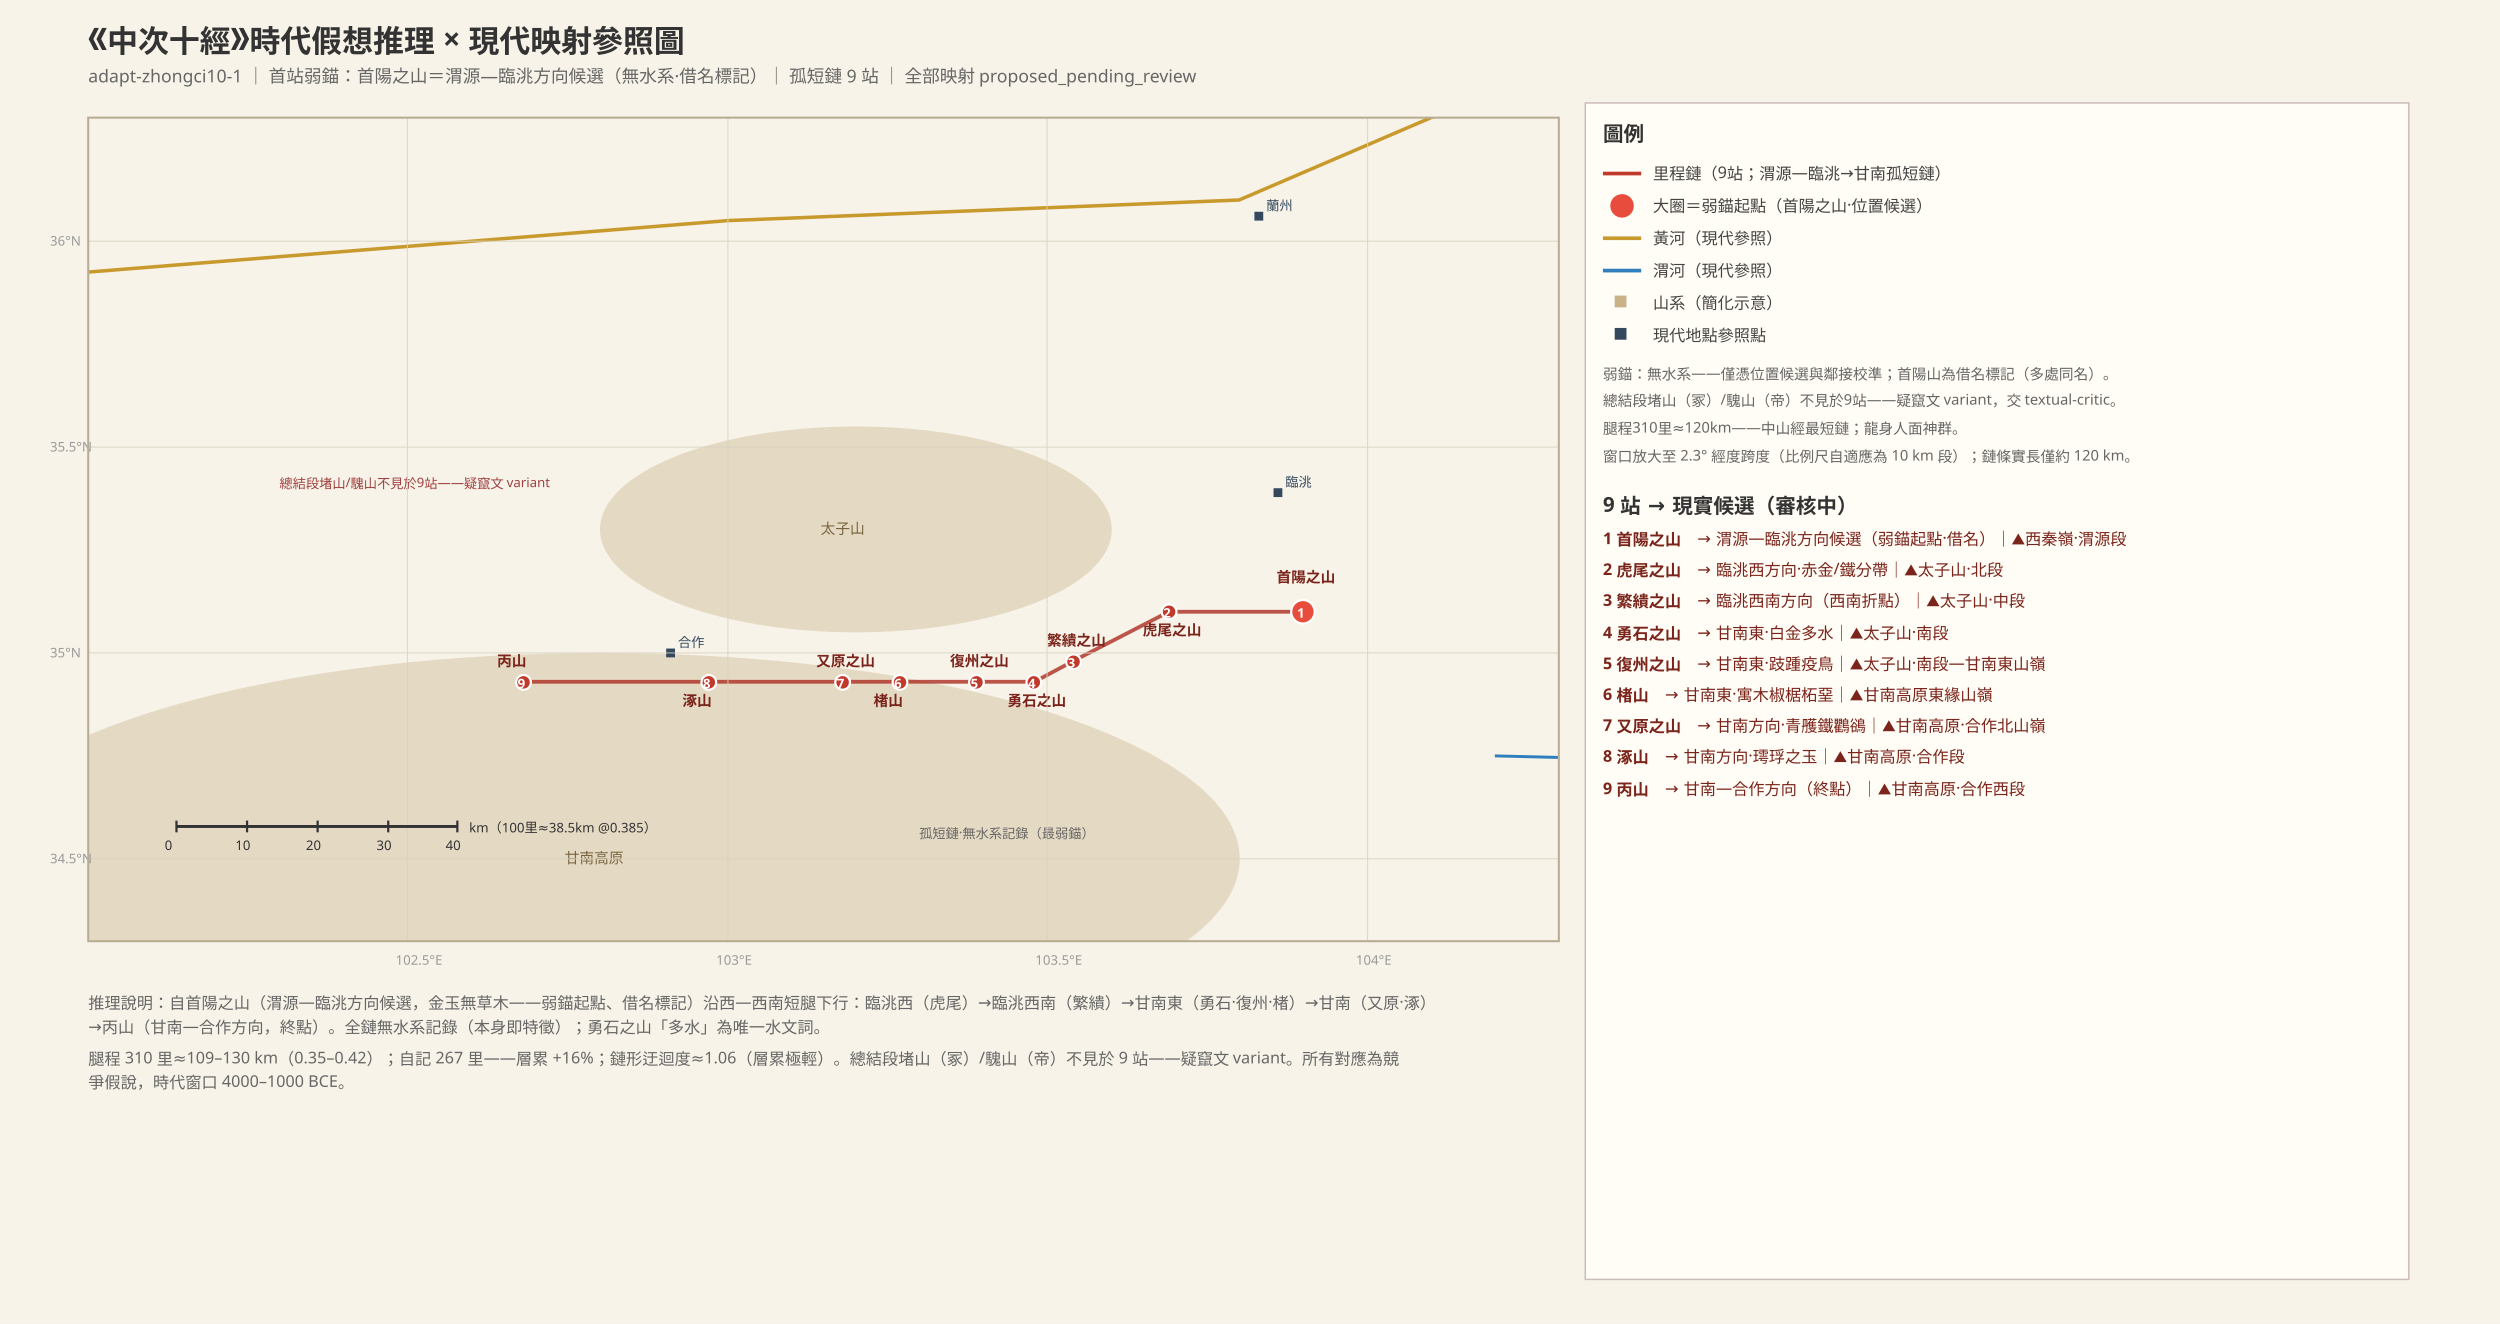
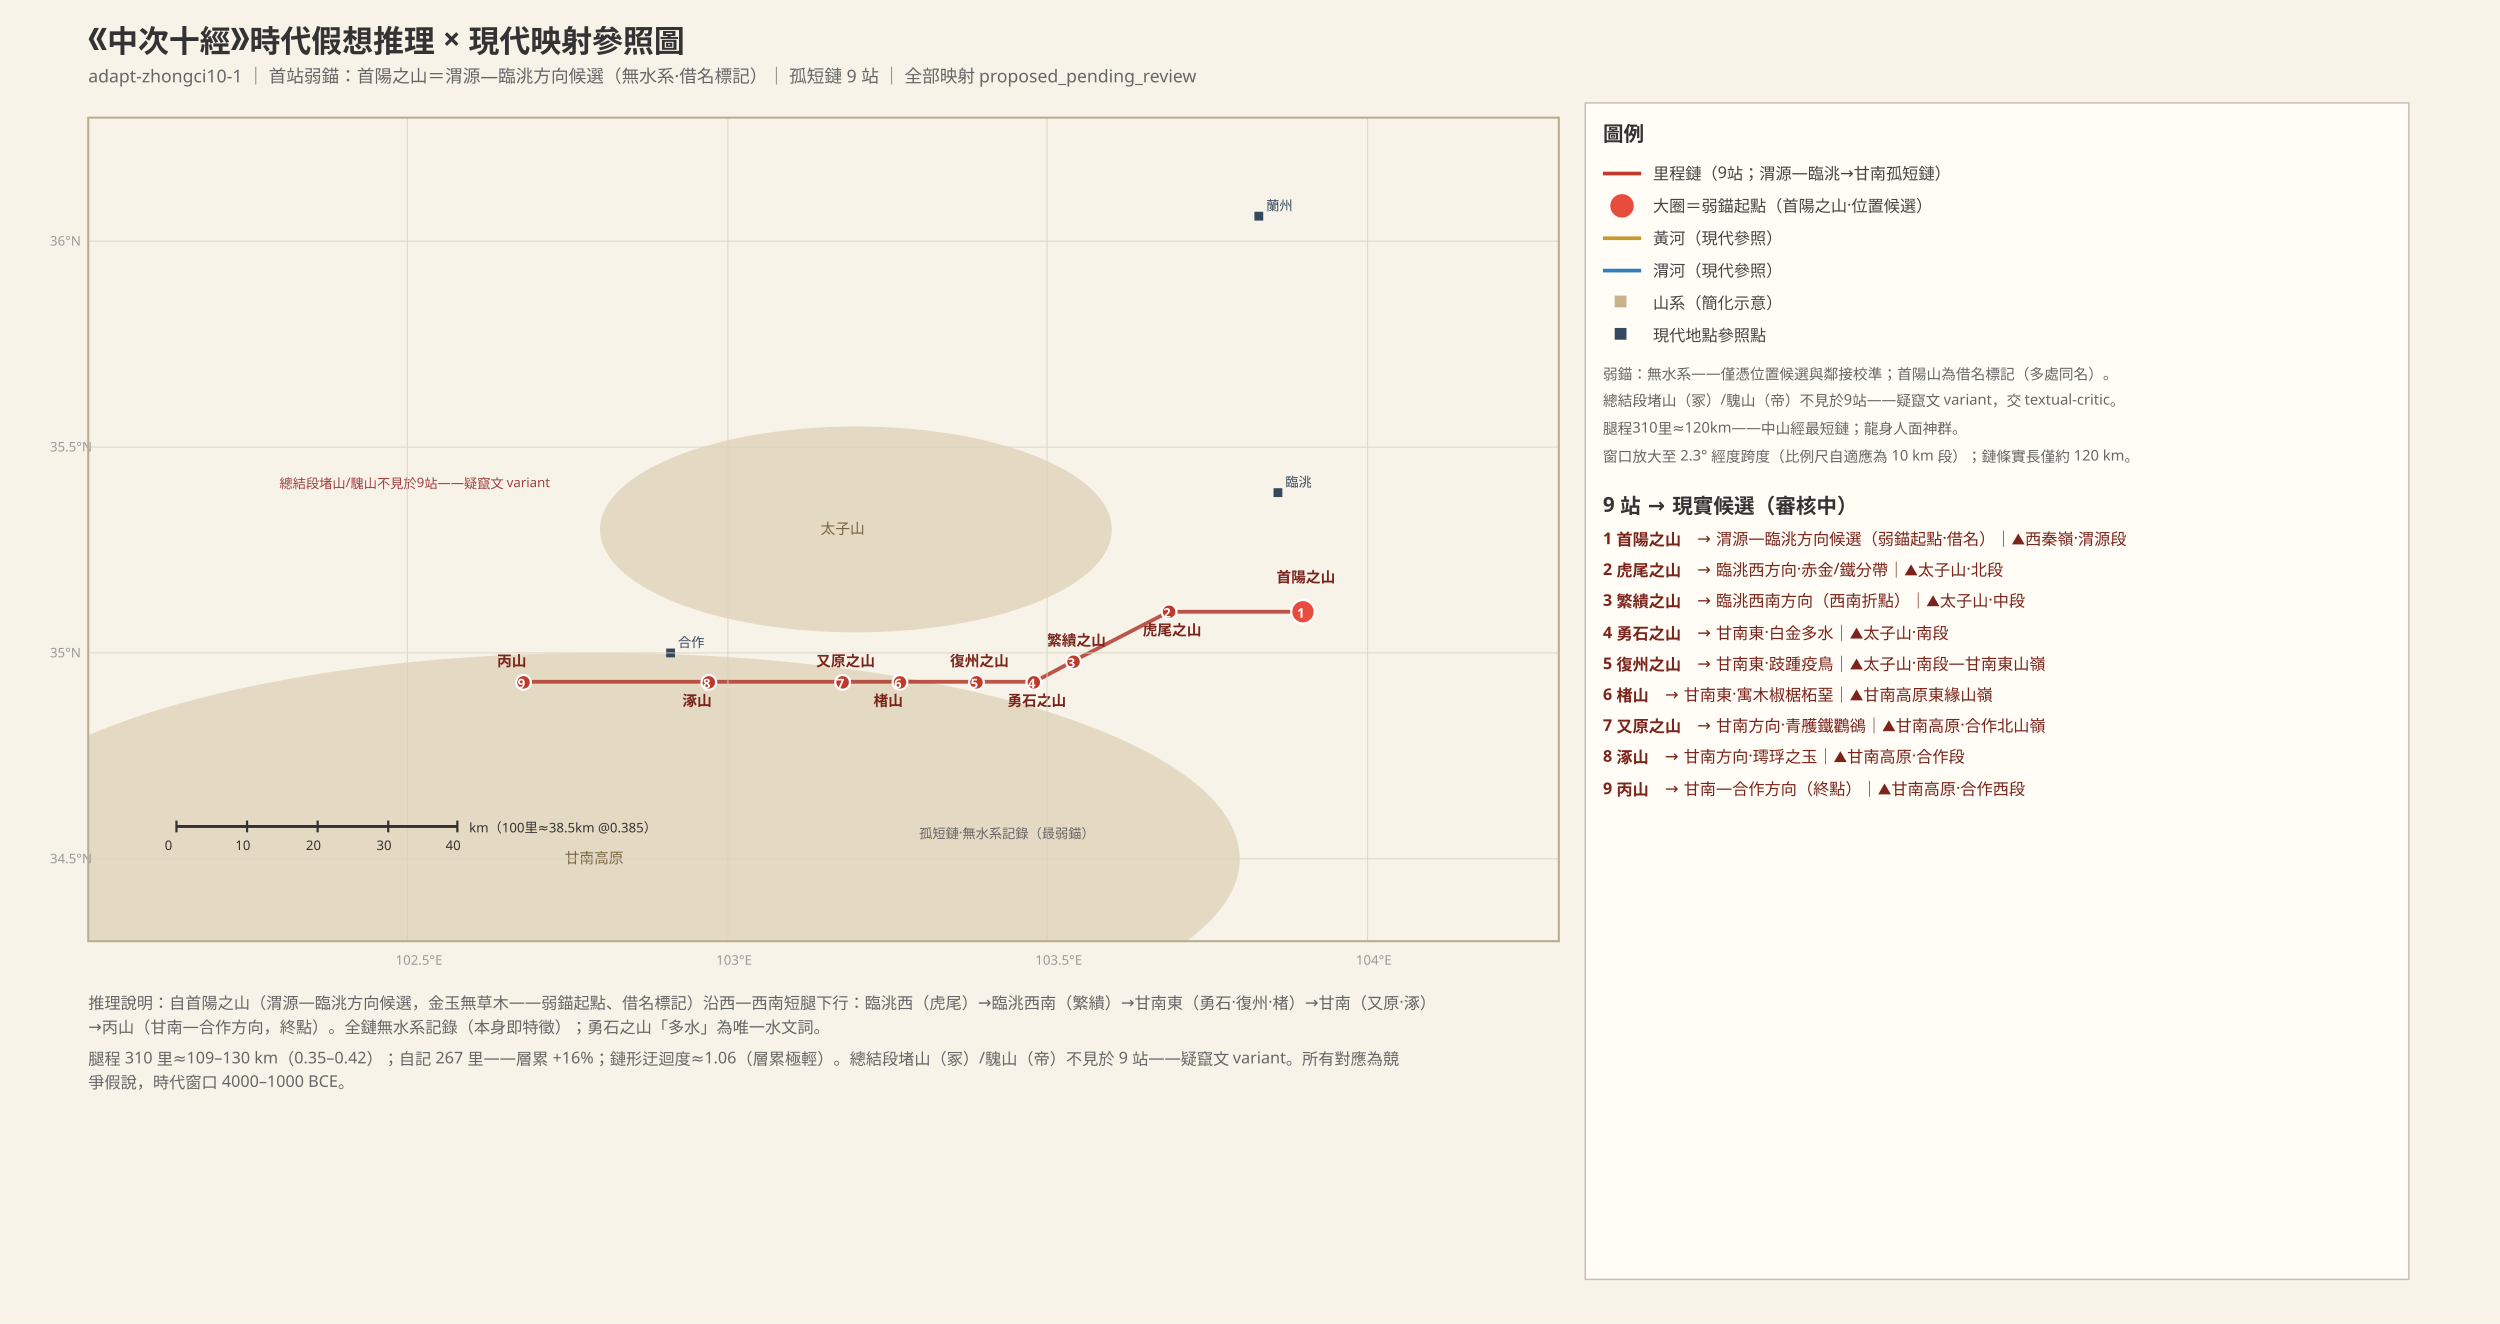
<svg xmlns="http://www.w3.org/2000/svg" width="1700" height="900" font-family="PingFang SC, Hiragino Sans GB, Microsoft YaHei, sans-serif">
  <rect width="1700" height="900" fill="#f7f3e8" />
  <defs>
    <marker id="arr" markerWidth="8" markerHeight="8" refX="7" refY="3" orient="auto">
      <path d="M0,0 L7,3 L0,6 Z" fill="#555" />
    </marker>
    <pattern id="sand" width="8" height="8" patternUnits="userSpaceOnUse">
      <rect width="8" height="8" fill="#efe3c0" />
      <circle cx="2" cy="2" r="0.8" fill="#d6b96a" />
      <circle cx="6" cy="6" r="0.8" fill="#d6b96a" />
    </pattern>
    <clipPath id="mapclip">
      <rect x="60" y="80" width="1000" height="560" />
    </clipPath>
  </defs>
  <text x="60" y="34" font-size="21" font-weight="bold" fill="#333">《中次十經》時代假想推理 × 現代映射參照圖</text>
  <text x="60" y="56" font-size="12" fill="#666">adapt-zhongci10-1 ｜ 首站弱錨：首陽之山＝渭源—臨洮方向候選（無水系·借名標記）｜ 孤短鏈 9 站 ｜ 全部映射 proposed_pending_review</text>
  <g clip-path="url(#mapclip)">
-     <polyline points="-2331.3,556.0 -1679.1,612.0 -1027.0,444.0 -592.2,276.0 -27.0,192.0 494.8,150.0 842.6,136.0 1103.5,24.0 1364.3,-200.0 1625.2,-368.0 1886.1,-536.0 2190.4,-704.0 2407.8,-872.0 2842.6,-1040.0 3320.9,-1096.0 3712.2,-1096.0 4016.5,-1040.0 4233.9,-956.0 4233.9,-760.0 4103.5,-536.0 3929.6,-284.0 3842.6,-32.0 3777.4,220.0 3755.7,444.0 3777.4,556.0 3973.0,528.0 4320.9,500.0 4755.7,486.0 5147.0,472.0 5538.3,444.0 5929.6,360.0 6277.4,276.0 6581.7,80.0 6842.6,-116.0 7103.5,-228.0 7364.3,-284.0" fill="none" stroke="#c89a2e" stroke-width="2.4" />
-     <polyline points="1016.5,514.0 1581.7,528.0 2147.0,570.0 2668.7,584.0 3190.4,598.0 3625.2,584.0 3777.4,550.4" fill="none" stroke="#2f7fbf" stroke-width="2" />
    <ellipse cx="582" cy="360" rx="174" ry="70" fill="#c9b18a" opacity="0.4" />
    <text x="558" y="363" font-size="10" fill="#7a6540">太子山</text>
    <ellipse cx="408" cy="584" rx="435" ry="140" fill="#c9b18a" opacity="0.4" />
    <text x="384" y="587" font-size="10" fill="#7a6540">甘南高原</text>
    <polyline points="886.1,416.0 794.8,416.0 729.6,449.6 703.5,463.6 664.3,463.6 612.2,463.6 573.0,463.6 481.7,463.6 355.7,463.6" fill="none" stroke="#b03a2e" stroke-width="2.6" opacity="0.85" />
    <circle cx="886" cy="416" r="8" fill="#e74c3c" stroke="#fff" stroke-width="1.5" />
    <text x="882" y="420" font-size="9" fill="#fff" font-weight="bold">1</text>
    <text x="868" y="396" font-size="10" fill="#7b241c" font-weight="bold">首陽之山</text>
    <circle cx="795" cy="416" r="5" fill="#c0392b" stroke="#fff" stroke-width="1.5" />
    <text x="791" y="420" font-size="9" fill="#fff" font-weight="bold">2</text>
    <text x="777" y="432" font-size="10" fill="#7b241c" font-weight="bold">虎尾之山</text>
    <circle cx="730" cy="450" r="5" fill="#c0392b" stroke="#fff" stroke-width="1.5" />
    <text x="726" y="454" font-size="9" fill="#fff" font-weight="bold">3</text>
    <text x="712" y="439" font-size="10" fill="#7b241c" font-weight="bold">繁繢之山</text>
    <circle cx="703" cy="464" r="5" fill="#c0392b" stroke="#fff" stroke-width="1.5" />
    <text x="699" y="468" font-size="9" fill="#fff" font-weight="bold">4</text>
    <text x="685" y="480" font-size="10" fill="#7b241c" font-weight="bold">勇石之山</text>
    <circle cx="664" cy="464" r="5" fill="#c0392b" stroke="#fff" stroke-width="1.5" />
    <text x="660" y="468" font-size="9" fill="#fff" font-weight="bold">5</text>
    <text x="646" y="453" font-size="10" fill="#7b241c" font-weight="bold">復州之山</text>
    <circle cx="612" cy="464" r="5" fill="#c0392b" stroke="#fff" stroke-width="1.5" />
    <text x="608" y="468" font-size="9" fill="#fff" font-weight="bold">6</text>
    <text x="594" y="480" font-size="10" fill="#7b241c" font-weight="bold">楮山</text>
    <circle cx="573" cy="464" r="5" fill="#c0392b" stroke="#fff" stroke-width="1.5" />
    <text x="569" y="468" font-size="9" fill="#fff" font-weight="bold">7</text>
    <text x="555" y="453" font-size="10" fill="#7b241c" font-weight="bold">又原之山</text>
    <circle cx="482" cy="464" r="5" fill="#c0392b" stroke="#fff" stroke-width="1.5" />
    <text x="478" y="468" font-size="9" fill="#fff" font-weight="bold">8</text>
    <text x="464" y="480" font-size="10" fill="#7b241c" font-weight="bold">涿山</text>
    <circle cx="356" cy="464" r="5" fill="#c0392b" stroke="#fff" stroke-width="1.5" />
    <text x="352" y="468" font-size="9" fill="#fff" font-weight="bold">9</text>
    <text x="338" y="453" font-size="10" fill="#7b241c" font-weight="bold">丙山</text>
    <text x="625" y="570" font-size="9" fill="#666">孤短鏈·無水系記錄（最弱錨）</text>
    <text x="190" y="332" font-size="9" fill="#a04040">總結段堵山/騩山不見於9站——疑竄文 variant</text>
    <rect x="853" y="144" width="6" height="6" fill="#34495e" />
    <text x="861" y="143" font-size="9" fill="#34495e">蘭州</text>
    <rect x="866" y="332" width="6" height="6" fill="#34495e" />
    <text x="874" y="331" font-size="9" fill="#34495e">臨洮</text>
    <rect x="453" y="441" width="6" height="6" fill="#34495e" />
    <text x="461" y="440" font-size="9" fill="#34495e">合作</text>
  </g>
  <line x1="277" y1="640" x2="277" y2="80" stroke="#d9d2c0" stroke-width="0.6" />
  <text x="269" y="656" font-size="9" fill="#999">102.5°E</text>
  <line x1="495" y1="640" x2="495" y2="80" stroke="#d9d2c0" stroke-width="0.6" />
  <text x="487" y="656" font-size="9" fill="#999">103°E</text>
  <line x1="712" y1="640" x2="712" y2="80" stroke="#d9d2c0" stroke-width="0.6" />
  <text x="704" y="656" font-size="9" fill="#999">103.5°E</text>
  <line x1="930" y1="640" x2="930" y2="80" stroke="#d9d2c0" stroke-width="0.6" />
  <text x="922" y="656" font-size="9" fill="#999">104°E</text>
  <line x1="60" y1="584" x2="1060" y2="584" stroke="#d9d2c0" stroke-width="0.6" />
  <text x="34" y="587" font-size="9" fill="#999">34.5°N</text>
  <line x1="60" y1="444" x2="1060" y2="444" stroke="#d9d2c0" stroke-width="0.6" />
  <text x="34" y="447" font-size="9" fill="#999">35°N</text>
  <line x1="60" y1="304" x2="1060" y2="304" stroke="#d9d2c0" stroke-width="0.6" />
  <text x="34" y="307" font-size="9" fill="#999">35.5°N</text>
  <line x1="60" y1="164" x2="1060" y2="164" stroke="#d9d2c0" stroke-width="0.6" />
  <text x="34" y="167" font-size="9" fill="#999">36°N</text>
  <rect x="60" y="80" width="1000" height="560" fill="none" stroke="#b8ad92" stroke-width="1.4" />
  <line x1="120" y1="562" x2="311" y2="562" stroke="#333" stroke-width="2" />
  <line x1="120" y1="558" x2="120" y2="566" stroke="#333" stroke-width="1.5" />
  <text x="112" y="578" font-size="9" fill="#333">0</text>
  <line x1="168" y1="558" x2="168" y2="566" stroke="#333" stroke-width="1.5" />
  <text x="160" y="578" font-size="9" fill="#333">10</text>
  <line x1="216" y1="558" x2="216" y2="566" stroke="#333" stroke-width="1.5" />
  <text x="208" y="578" font-size="9" fill="#333">20</text>
  <line x1="264" y1="558" x2="264" y2="566" stroke="#333" stroke-width="1.5" />
  <text x="256" y="578" font-size="9" fill="#333">30</text>
  <line x1="311" y1="558" x2="311" y2="566" stroke="#333" stroke-width="1.5" />
  <text x="303" y="578" font-size="9" fill="#333">40</text>
  <text x="319" y="566" font-size="9" fill="#333">km（100里≈38.5km @0.385）</text>
  <rect x="1078" y="70" width="560" height="800" fill="#fffdf5" stroke="#cbb" />
  <text x="1090" y="96" font-size="14" font-weight="bold" fill="#333">圖例</text>
  <line x1="1090" y1="118" x2="1116" y2="118" stroke="#c0392b" stroke-width="2.5" />
  <text x="1124" y="122" font-size="11" fill="#444">里程鏈（9站；渭源—臨洮→甘南孤短鏈）</text>
  <circle cx="1103" cy="140" r="8" fill="#e74c3c" />
  <text x="1124" y="144" font-size="11" fill="#444">大圈＝弱錨起點（首陽之山·位置候選）</text>
  <line x1="1090" y1="162" x2="1116" y2="162" stroke="#c89a2e" stroke-width="2.5" />
  <text x="1124" y="166" font-size="11" fill="#444">黃河（現代參照）</text>
  <line x1="1090" y1="184" x2="1116" y2="184" stroke="#2f7fbf" stroke-width="2.5" />
  <text x="1124" y="188" font-size="11" fill="#444">渭河（現代參照）</text>
  <rect x="1098" y="201" width="8" height="8" fill="#c9b18a" />
  <text x="1124" y="210" font-size="11" fill="#444">山系（簡化示意）</text>
  <rect x="1098" y="223" width="8" height="8" fill="#34495e" />
  <text x="1124" y="232" font-size="11" fill="#444">現代地點參照點</text>
  <text x="1090" y="258" font-size="10" fill="#666">弱錨：無水系——僅憑位置候選與鄰接校準；首陽山為借名標記（多處同名）。</text>
  <text x="1090" y="276" font-size="10" fill="#666">總結段堵山（冢）/騩山（帝）不見於9站——疑竄文 variant，交 textual-critic。</text>
  <text x="1090" y="295" font-size="10" fill="#666">腿程310里≈120km——中山經最短鏈；龍身人面神群。</text>
  <text x="1090" y="314" font-size="10" fill="#666">窗口放大至 2.3° 經度跨度（比例尺自適應為 10 km 段）；鏈條實長僅約 120 km。</text>
  <text x="1090" y="348.0" font-size="14" font-weight="bold" fill="#333">9 站 → 現實候選（審核中）</text>
  <text x="1090" y="370" font-size="11" fill="#7b241c">
    <tspan font-weight="bold"> 1 首陽之山</tspan>　→ 渭源—臨洮方向候選（弱錨起點·借名）｜⛰西秦嶺·渭源段</text>
  <text x="1090" y="391" font-size="11" fill="#7b241c">
    <tspan font-weight="bold"> 2 虎尾之山</tspan>　→ 臨洮西方向·赤金/鐵分帶｜⛰太子山·北段</text>
  <text x="1090" y="412" font-size="11" fill="#7b241c">
    <tspan font-weight="bold"> 3 繁繢之山</tspan>　→ 臨洮西南方向（西南折點）｜⛰太子山·中段</text>
  <text x="1090" y="434" font-size="11" fill="#7b241c">
    <tspan font-weight="bold"> 4 勇石之山</tspan>　→ 甘南東·白金多水｜⛰太子山·南段</text>
  <text x="1090" y="455" font-size="11" fill="#7b241c">
    <tspan font-weight="bold"> 5 復州之山</tspan>　→ 甘南東·跂踵疫鳥｜⛰太子山·南段—甘南東山嶺</text>
  <text x="1090" y="476" font-size="11" fill="#7b241c">
    <tspan font-weight="bold"> 6 楮山</tspan>　→ 甘南東·寓木椒椐柘堊｜⛰甘南高原東緣山嶺</text>
  <text x="1090" y="497" font-size="11" fill="#7b241c">
    <tspan font-weight="bold"> 7 又原之山</tspan>　→ 甘南方向·青雘鐵鸜鵒｜⛰甘南高原·合作北山嶺</text>
  <text x="1090" y="518" font-size="11" fill="#7b241c">
    <tspan font-weight="bold"> 8 涿山</tspan>　→ 甘南方向·㻬琈之玉｜⛰甘南高原·合作段</text>
  <text x="1090" y="540" font-size="11" fill="#7b241c">
    <tspan font-weight="bold"> 9 丙山</tspan>　→ 甘南—合作方向（終點）｜⛰甘南高原·合作西段</text>
  <text x="60" y="686" font-size="11" fill="#666">推理說明：自首陽之山（渭源—臨洮方向候選，金玉無草木——弱錨起點、借名標記）沿西—西南短腿下行：臨洮西（虎尾）→臨洮西南（繁繢）→甘南東（勇石·復州·楮）→甘南（又原·涿）</text>
  <text x="60" y="702" font-size="11" fill="#666">→丙山（甘南—合作方向，終點）。全鏈無水系記錄（本身即特徵）；勇石之山「多水」為唯一水文詞。</text>
  <text x="60" y="724" font-size="11" fill="#666">腿程 310 里≈109–130 km（0.35–0.42）；自記 267 里——層累 +16%；鏈形迂迴度≈1.06（層累極輕）。總結段堵山（冢）/騩山（帝）不見於 9 站——疑竄文 variant。所有對應為競</text>
  <text x="60" y="740" font-size="11" fill="#666">爭假說，時代窗口 4000–1000 BCE。</text>
</svg>
